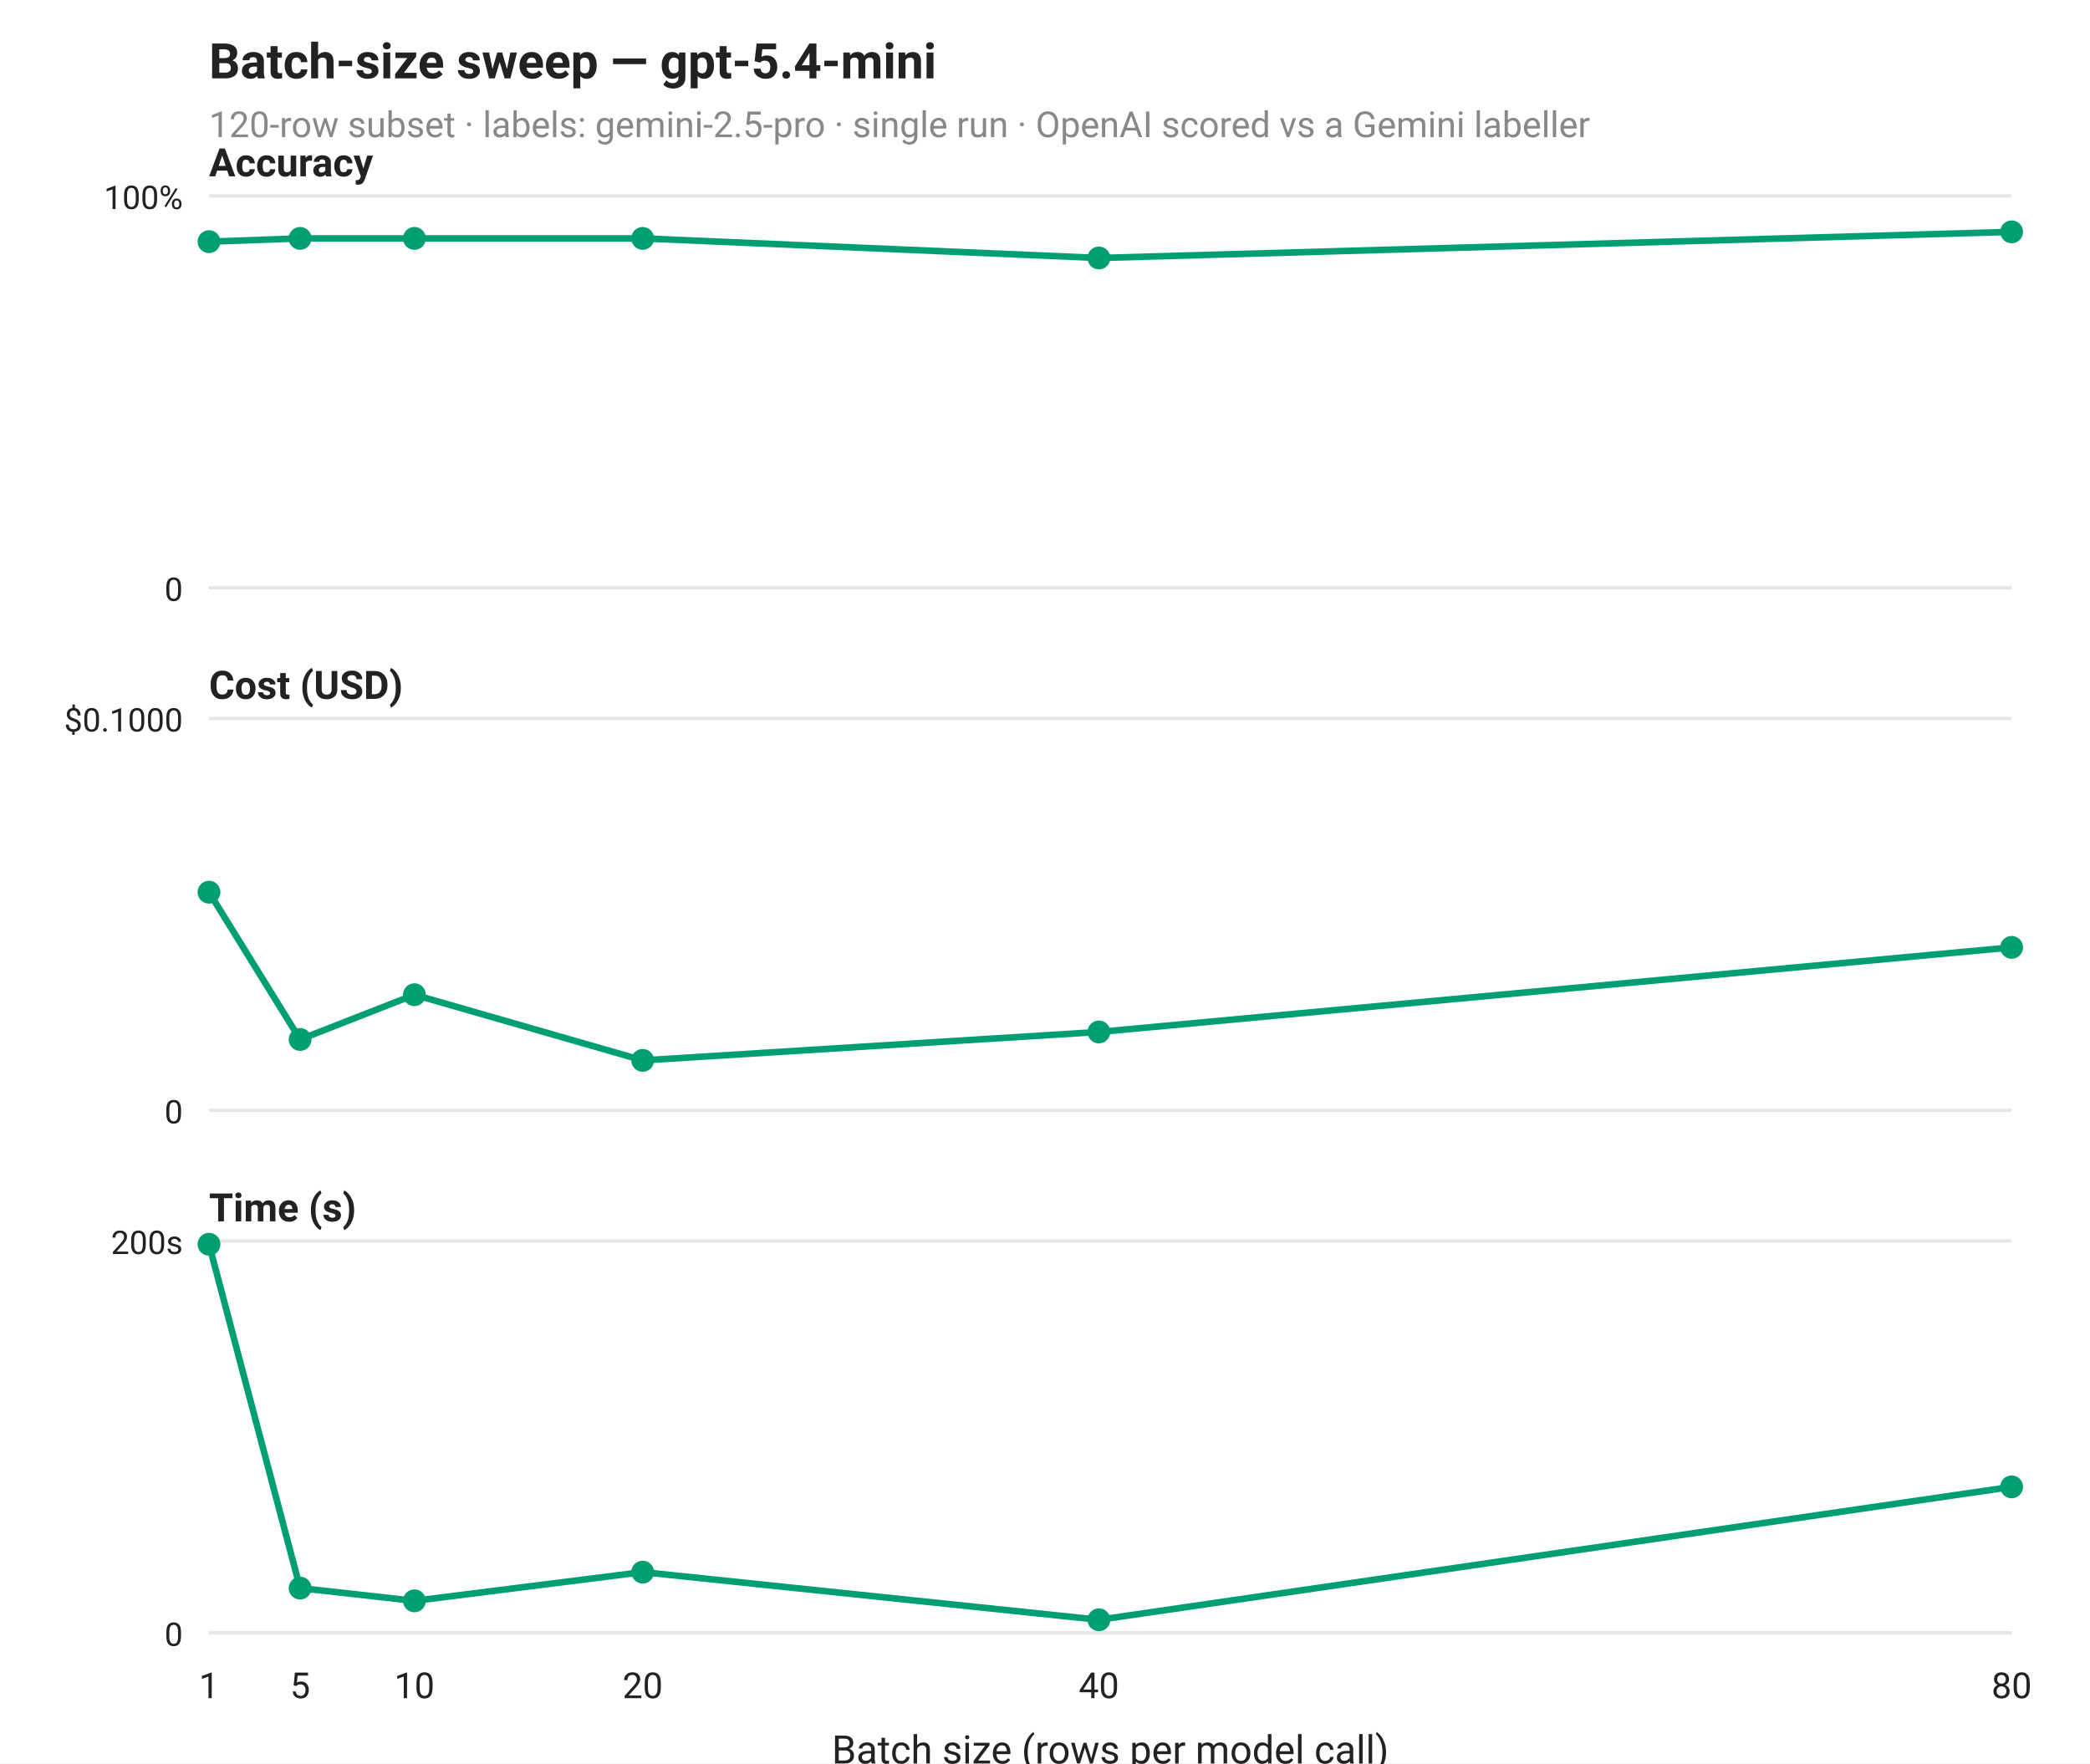
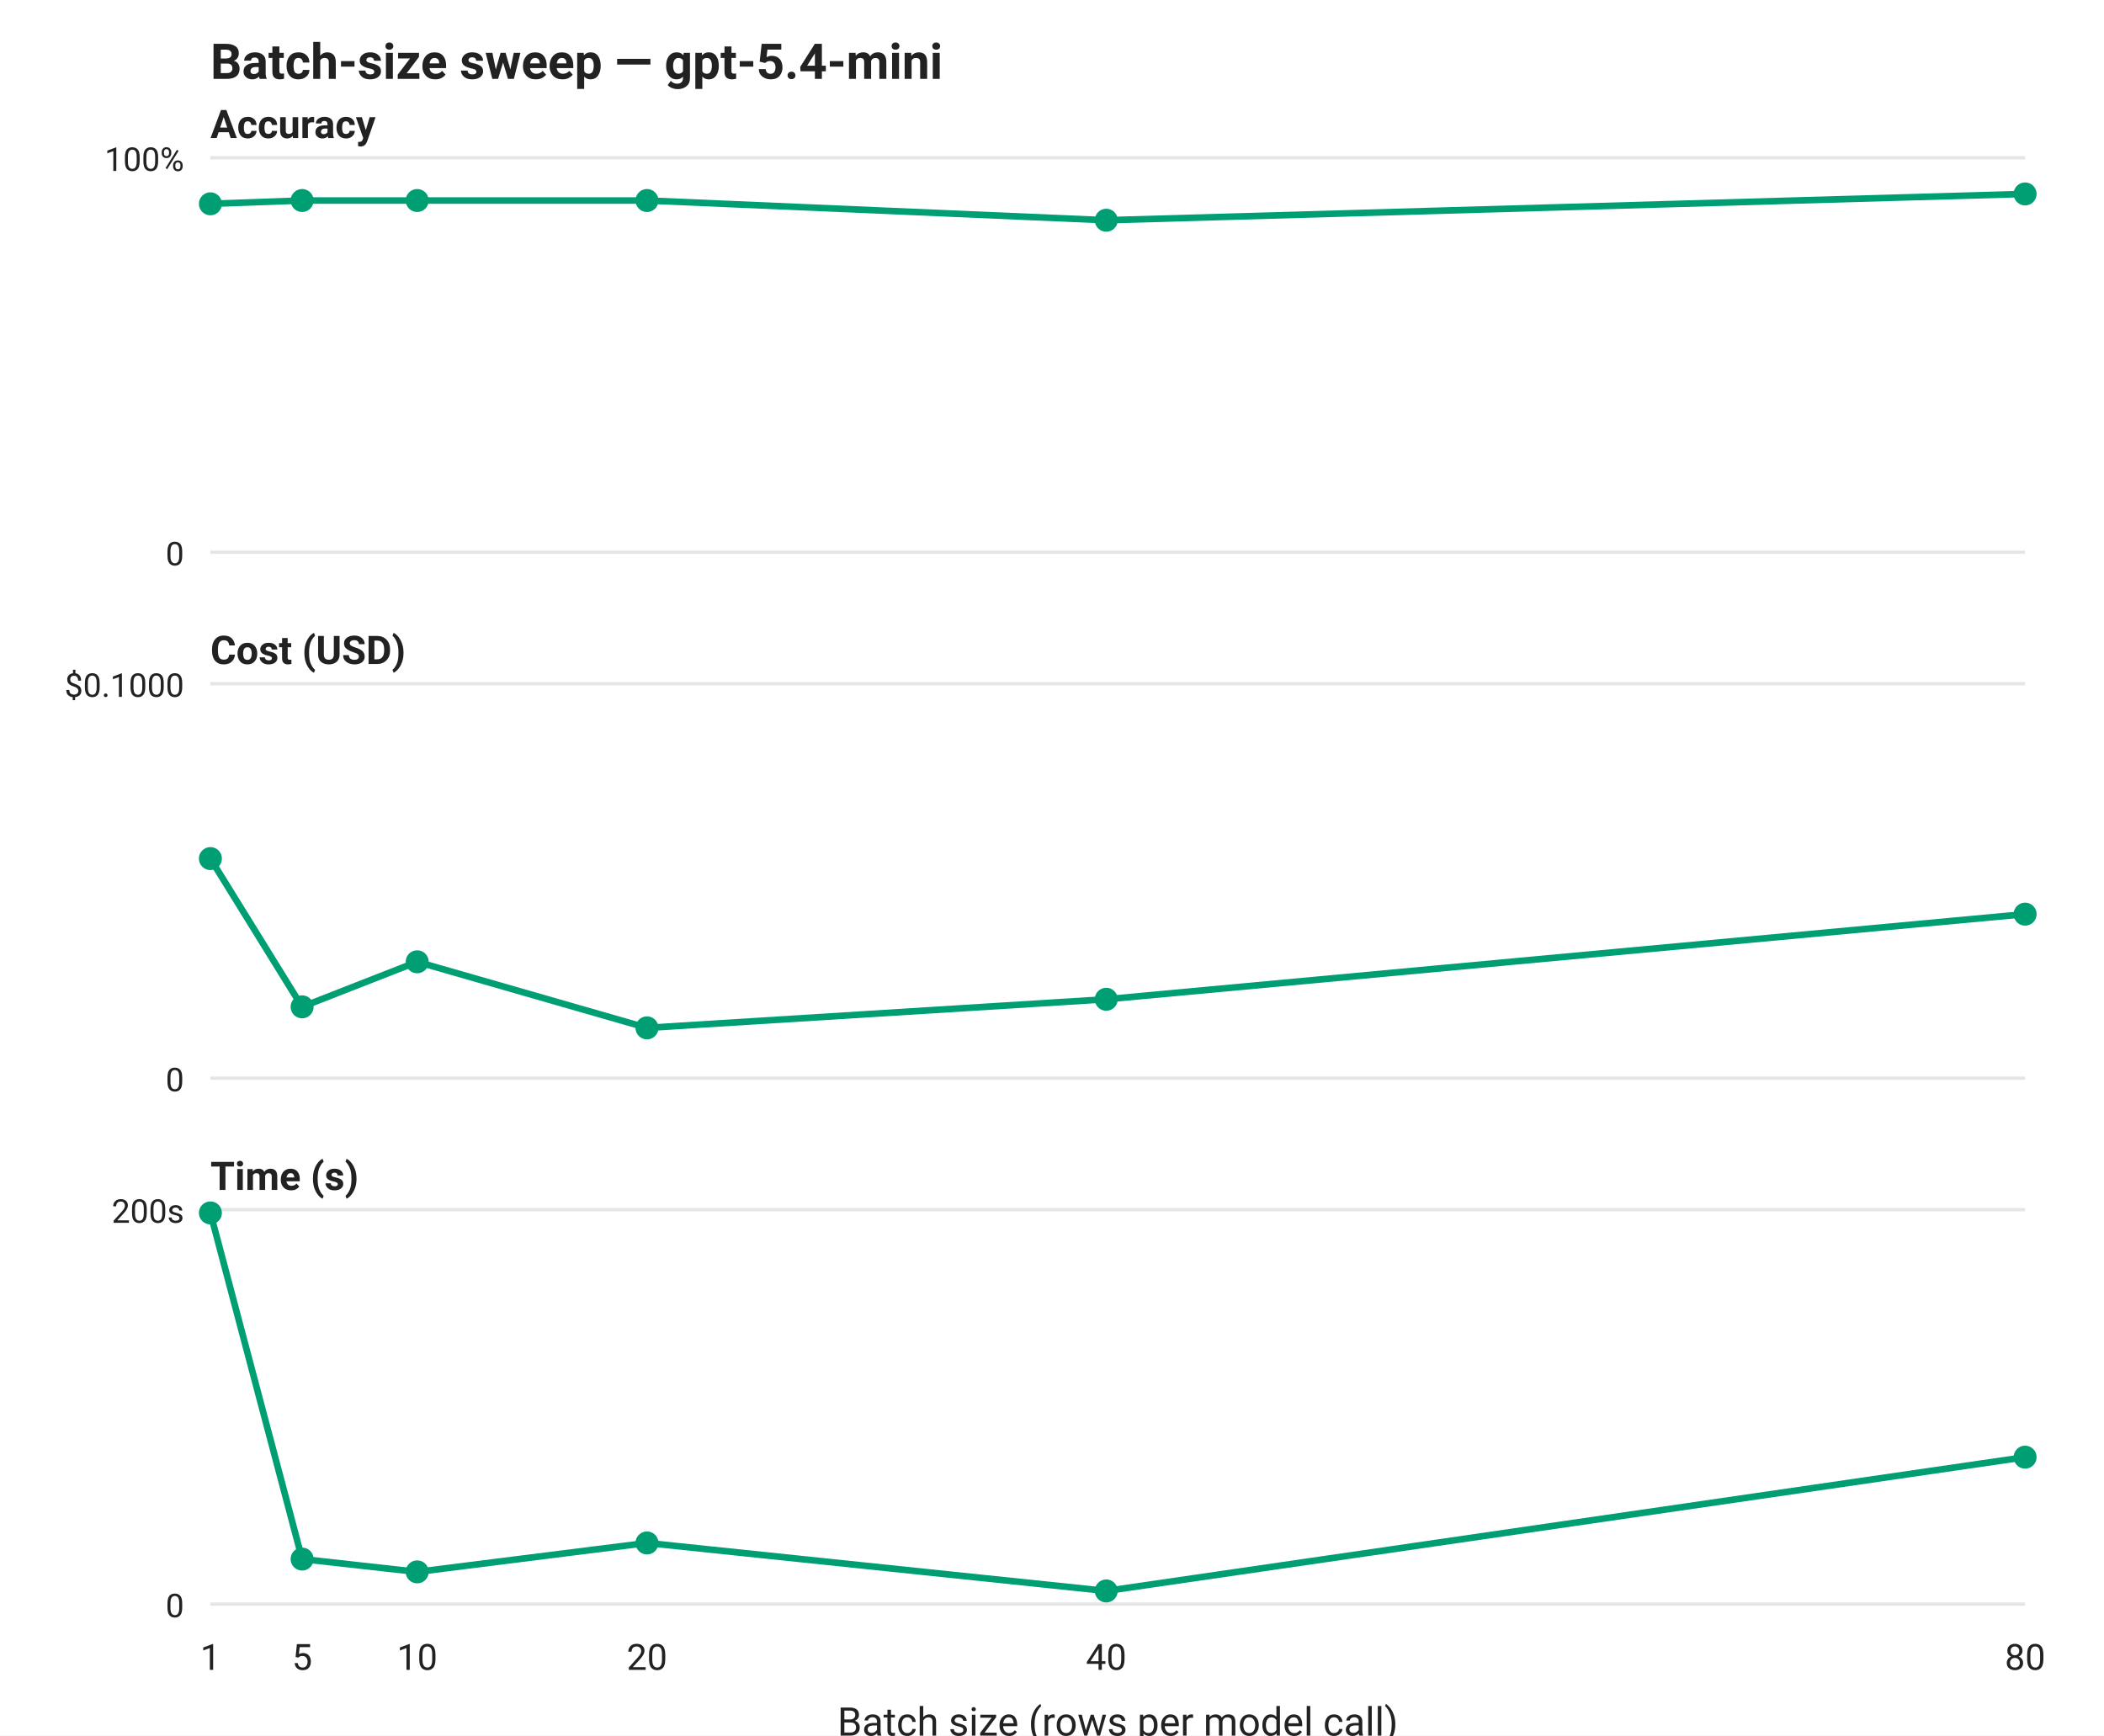
- <svg xmlns="http://www.w3.org/2000/svg" width="640" height="540" viewBox="0 0 640 540" font-family="system-ui, -apple-system, Segoe UI, Roboto, sans-serif">
-   <rect width="640" height="540" fill="#ffffff" />
+ <svg xmlns="http://www.w3.org/2000/svg" width="640" height="528" viewBox="0 0 640 528" font-family="system-ui, -apple-system, Segoe UI, Roboto, sans-serif">
+   <rect width="640" height="528" fill="#ffffff" />
  <text x="64" y="24" font-size="15" font-weight="600" fill="#222222">Batch-size sweep — gpt-5.4-mini</text>
-   <text x="64" y="42" font-size="11" fill="#888888">120-row subset · labels: gemini-2.5-pro · single run · OpenAI scored vs a Gemini labeller</text>
-   <text x="64" y="54" font-size="12" font-weight="600" fill="#222222">Accuracy</text>
-   <line x1="64" y1="60" x2="616" y2="60" stroke="#e5e5e5" />
-   <line x1="64" y1="180" x2="616" y2="180" stroke="#e5e5e5" />
-   <text x="56" y="64" font-size="10" text-anchor="end" fill="#222222">100%</text>
-   <text x="56" y="184" font-size="10" text-anchor="end" fill="#222222">0</text>
-   <polyline points="64.0,74.0 91.9,73.0 126.9,73.0 196.8,73.0 336.5,79.0 616.0,71.0" fill="none" stroke="#009E73" stroke-width="2" />
-   <circle cx="64.0" cy="74.0" r="3.5" fill="#009E73" />
-   <circle cx="91.9" cy="73.0" r="3.5" fill="#009E73" />
-   <circle cx="126.9" cy="73.0" r="3.5" fill="#009E73" />
-   <circle cx="196.8" cy="73.0" r="3.5" fill="#009E73" />
-   <circle cx="336.5" cy="79.0" r="3.5" fill="#009E73" />
-   <circle cx="616.0" cy="71.0" r="3.5" fill="#009E73" />
-   <text x="64" y="214" font-size="12" font-weight="600" fill="#222222">Cost (USD)</text>
-   <line x1="64" y1="220" x2="616" y2="220" stroke="#e5e5e5" />
-   <line x1="64" y1="340" x2="616" y2="340" stroke="#e5e5e5" />
-   <text x="56" y="224" font-size="10" text-anchor="end" fill="#222222">$0.1000</text>
-   <text x="56" y="344" font-size="10" text-anchor="end" fill="#222222">0</text>
-   <polyline points="64.0,273.2 91.9,318.3 126.9,304.6 196.8,324.7 336.5,316.0 616.0,290.1" fill="none" stroke="#009E73" stroke-width="2" />
-   <circle cx="64.0" cy="273.2" r="3.5" fill="#009E73" />
-   <circle cx="91.9" cy="318.3" r="3.5" fill="#009E73" />
-   <circle cx="126.9" cy="304.6" r="3.5" fill="#009E73" />
-   <circle cx="196.8" cy="324.7" r="3.5" fill="#009E73" />
-   <circle cx="336.5" cy="316.0" r="3.5" fill="#009E73" />
-   <circle cx="616.0" cy="290.1" r="3.5" fill="#009E73" />
-   <text x="64" y="374" font-size="12" font-weight="600" fill="#222222">Time (s)</text>
-   <line x1="64" y1="380" x2="616" y2="380" stroke="#e5e5e5" />
-   <line x1="64" y1="500" x2="616" y2="500" stroke="#e5e5e5" />
-   <text x="56" y="384" font-size="10" text-anchor="end" fill="#222222">200s</text>
-   <text x="56" y="504" font-size="10" text-anchor="end" fill="#222222">0</text>
-   <polyline points="64.0,381.0 91.9,486.3 126.9,490.2 196.8,481.4 336.5,496.0 616.0,455.3" fill="none" stroke="#009E73" stroke-width="2" />
-   <circle cx="64.0" cy="381.0" r="3.5" fill="#009E73" />
-   <circle cx="91.9" cy="486.3" r="3.5" fill="#009E73" />
-   <circle cx="126.9" cy="490.2" r="3.5" fill="#009E73" />
-   <circle cx="196.8" cy="481.4" r="3.5" fill="#009E73" />
-   <circle cx="336.5" cy="496.0" r="3.5" fill="#009E73" />
-   <circle cx="616.0" cy="455.3" r="3.5" fill="#009E73" />
-   <text x="64.0" y="520" font-size="11" text-anchor="middle" fill="#222222">1</text>
-   <text x="91.9" y="520" font-size="11" text-anchor="middle" fill="#222222">5</text>
-   <text x="126.9" y="520" font-size="11" text-anchor="middle" fill="#222222">10</text>
-   <text x="196.8" y="520" font-size="11" text-anchor="middle" fill="#222222">20</text>
-   <text x="336.5" y="520" font-size="11" text-anchor="middle" fill="#222222">40</text>
-   <text x="616.0" y="520" font-size="11" text-anchor="middle" fill="#222222">80</text>
-   <text x="340" y="540" font-size="12" text-anchor="middle" fill="#222222">Batch size (rows per model call)</text>
+   <text x="64" y="42" font-size="12" font-weight="600" fill="#222222">Accuracy</text>
+   <line x1="64" y1="48" x2="616" y2="48" stroke="#e5e5e5" />
+   <line x1="64" y1="168" x2="616" y2="168" stroke="#e5e5e5" />
+   <text x="56" y="52" font-size="10" text-anchor="end" fill="#222222">100%</text>
+   <text x="56" y="172" font-size="10" text-anchor="end" fill="#222222">0</text>
+   <polyline points="64.0,62.0 91.9,61.0 126.9,61.0 196.8,61.0 336.5,67.0 616.0,59.0" fill="none" stroke="#009E73" stroke-width="2" />
+   <circle cx="64.0" cy="62.0" r="3.5" fill="#009E73" />
+   <circle cx="91.9" cy="61.0" r="3.5" fill="#009E73" />
+   <circle cx="126.9" cy="61.0" r="3.5" fill="#009E73" />
+   <circle cx="196.8" cy="61.0" r="3.5" fill="#009E73" />
+   <circle cx="336.5" cy="67.0" r="3.5" fill="#009E73" />
+   <circle cx="616.0" cy="59.0" r="3.5" fill="#009E73" />
+   <text x="64" y="202" font-size="12" font-weight="600" fill="#222222">Cost (USD)</text>
+   <line x1="64" y1="208" x2="616" y2="208" stroke="#e5e5e5" />
+   <line x1="64" y1="328" x2="616" y2="328" stroke="#e5e5e5" />
+   <text x="56" y="212" font-size="10" text-anchor="end" fill="#222222">$0.1000</text>
+   <text x="56" y="332" font-size="10" text-anchor="end" fill="#222222">0</text>
+   <polyline points="64.0,261.2 91.9,306.3 126.9,292.6 196.8,312.7 336.5,304.0 616.0,278.1" fill="none" stroke="#009E73" stroke-width="2" />
+   <circle cx="64.0" cy="261.2" r="3.5" fill="#009E73" />
+   <circle cx="91.9" cy="306.3" r="3.5" fill="#009E73" />
+   <circle cx="126.9" cy="292.6" r="3.5" fill="#009E73" />
+   <circle cx="196.8" cy="312.7" r="3.5" fill="#009E73" />
+   <circle cx="336.5" cy="304.0" r="3.5" fill="#009E73" />
+   <circle cx="616.0" cy="278.1" r="3.5" fill="#009E73" />
+   <text x="64" y="362" font-size="12" font-weight="600" fill="#222222">Time (s)</text>
+   <line x1="64" y1="368" x2="616" y2="368" stroke="#e5e5e5" />
+   <line x1="64" y1="488" x2="616" y2="488" stroke="#e5e5e5" />
+   <text x="56" y="372" font-size="10" text-anchor="end" fill="#222222">200s</text>
+   <text x="56" y="492" font-size="10" text-anchor="end" fill="#222222">0</text>
+   <polyline points="64.0,369.0 91.9,474.3 126.9,478.2 196.8,469.4 336.5,484.0 616.0,443.3" fill="none" stroke="#009E73" stroke-width="2" />
+   <circle cx="64.0" cy="369.0" r="3.5" fill="#009E73" />
+   <circle cx="91.9" cy="474.3" r="3.5" fill="#009E73" />
+   <circle cx="126.9" cy="478.2" r="3.5" fill="#009E73" />
+   <circle cx="196.8" cy="469.4" r="3.5" fill="#009E73" />
+   <circle cx="336.5" cy="484.0" r="3.5" fill="#009E73" />
+   <circle cx="616.0" cy="443.3" r="3.5" fill="#009E73" />
+   <text x="64.0" y="508" font-size="11" text-anchor="middle" fill="#222222">1</text>
+   <text x="91.9" y="508" font-size="11" text-anchor="middle" fill="#222222">5</text>
+   <text x="126.9" y="508" font-size="11" text-anchor="middle" fill="#222222">10</text>
+   <text x="196.8" y="508" font-size="11" text-anchor="middle" fill="#222222">20</text>
+   <text x="336.5" y="508" font-size="11" text-anchor="middle" fill="#222222">40</text>
+   <text x="616.0" y="508" font-size="11" text-anchor="middle" fill="#222222">80</text>
+   <text x="340" y="528" font-size="12" text-anchor="middle" fill="#222222">Batch size (rows per model call)</text>
</svg>
